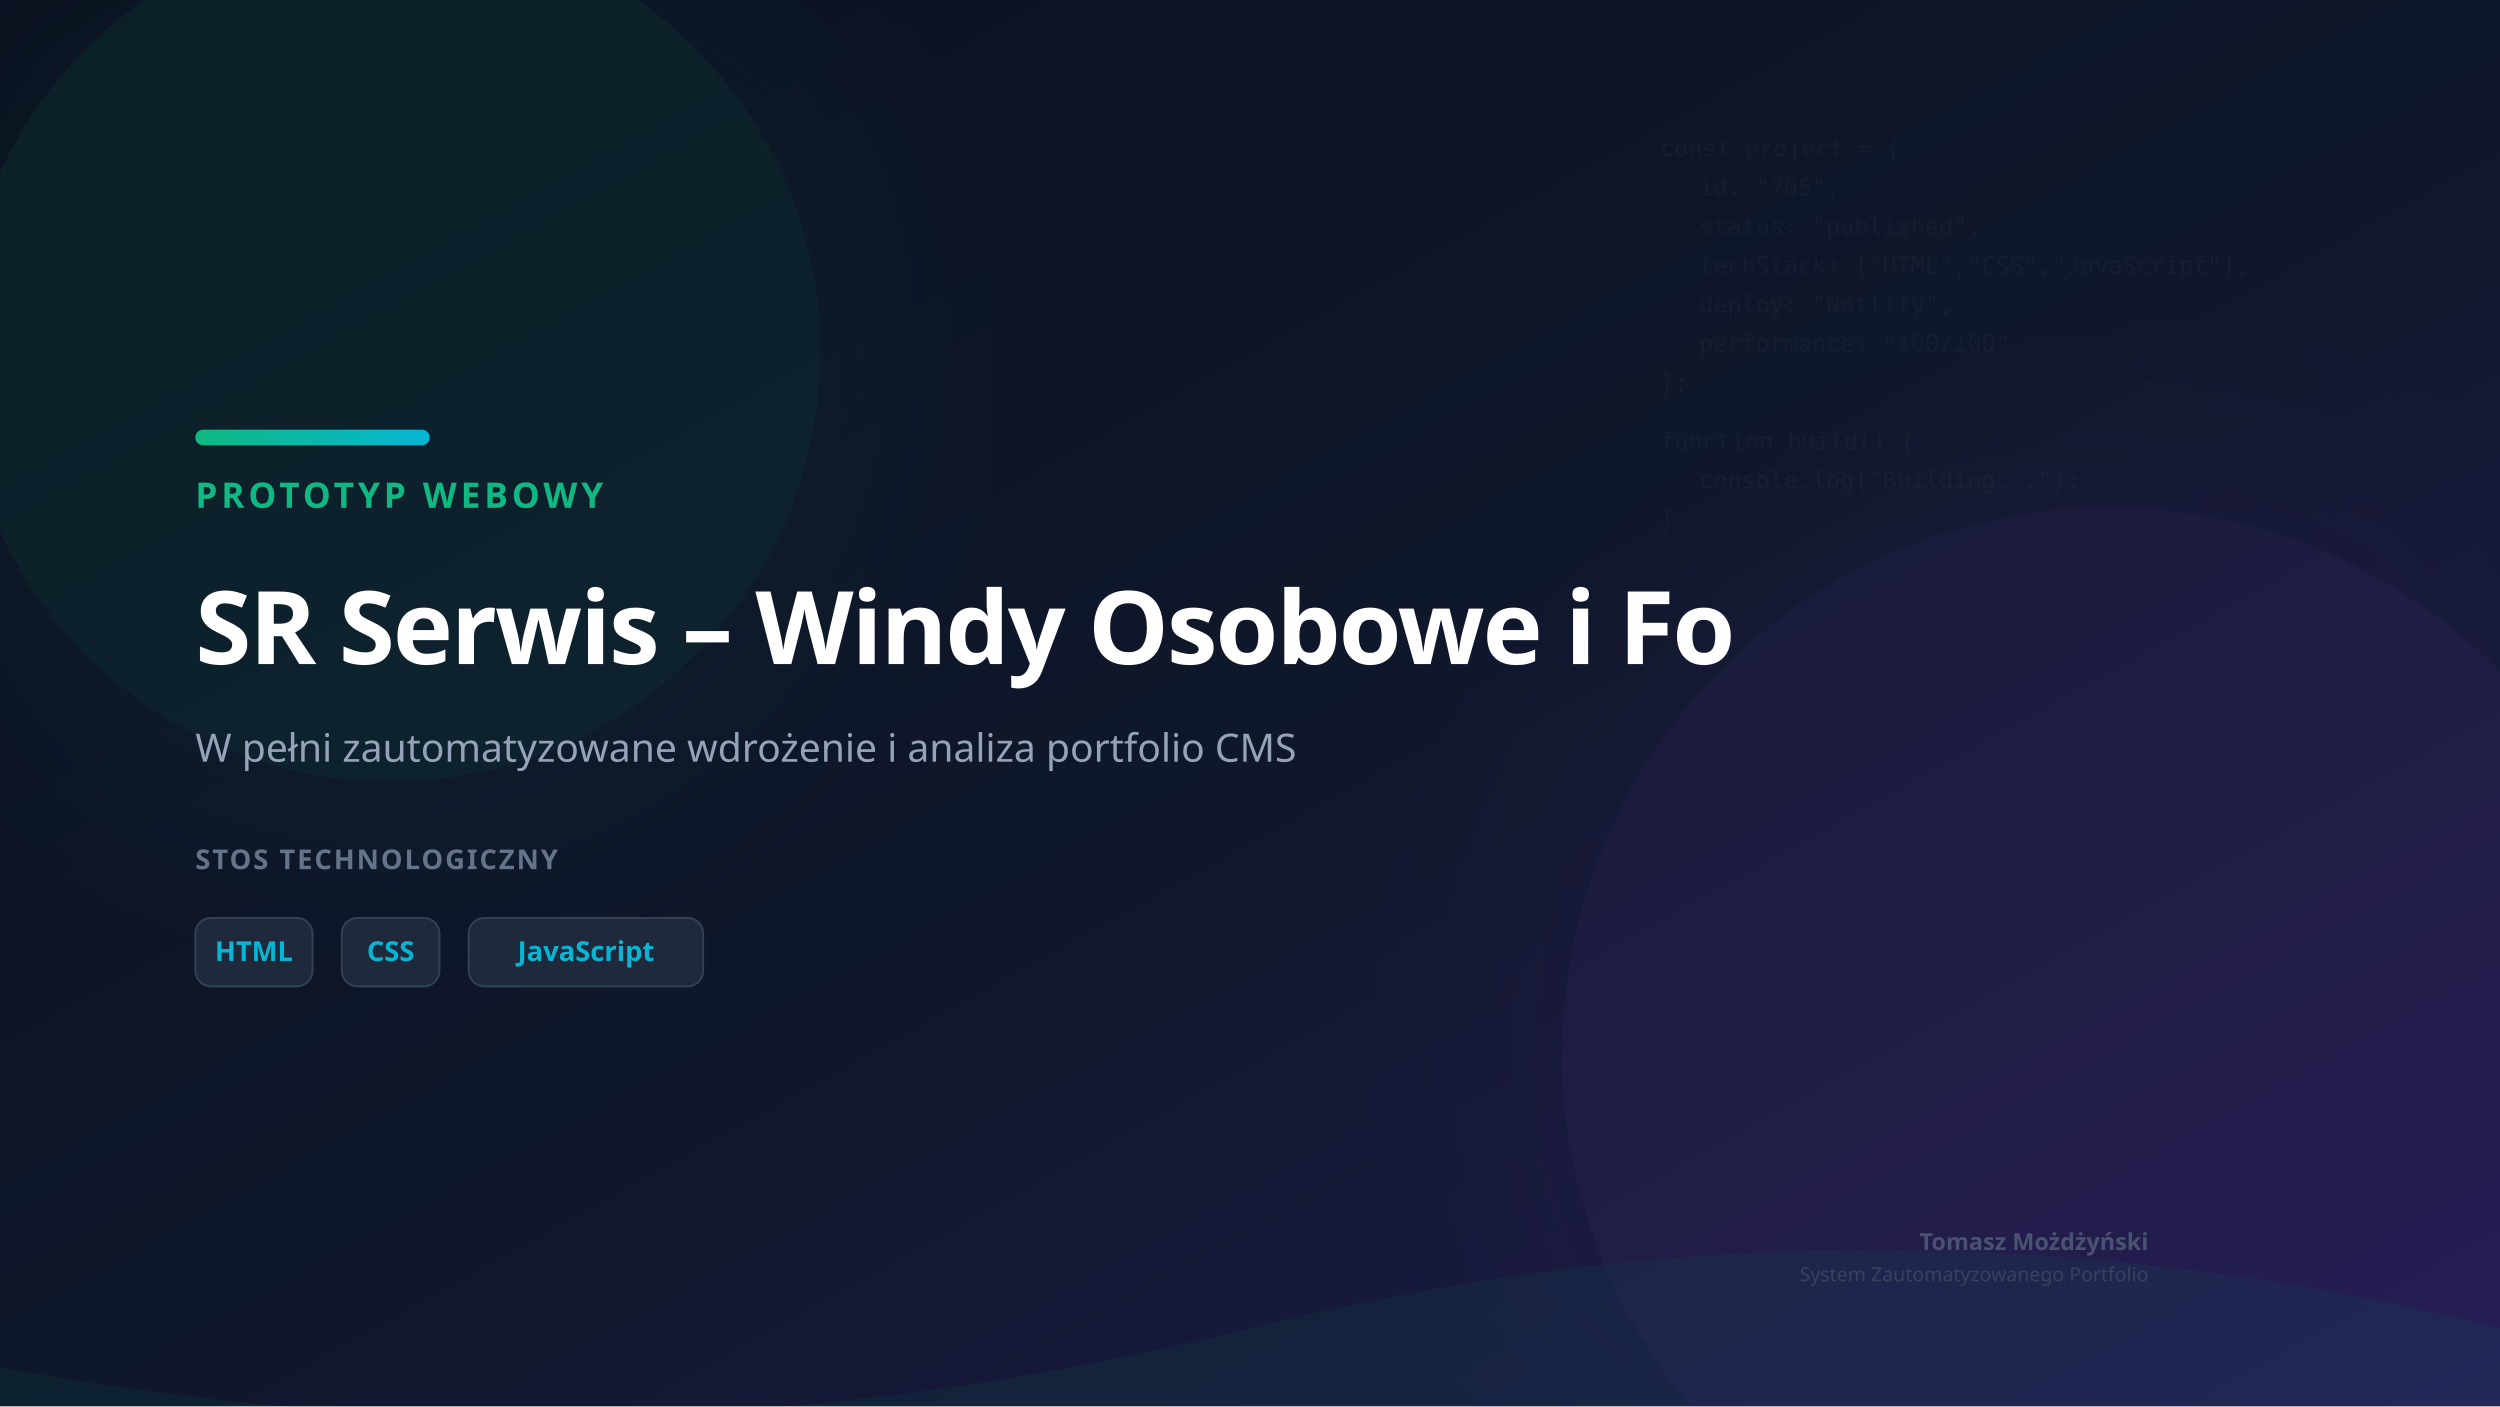
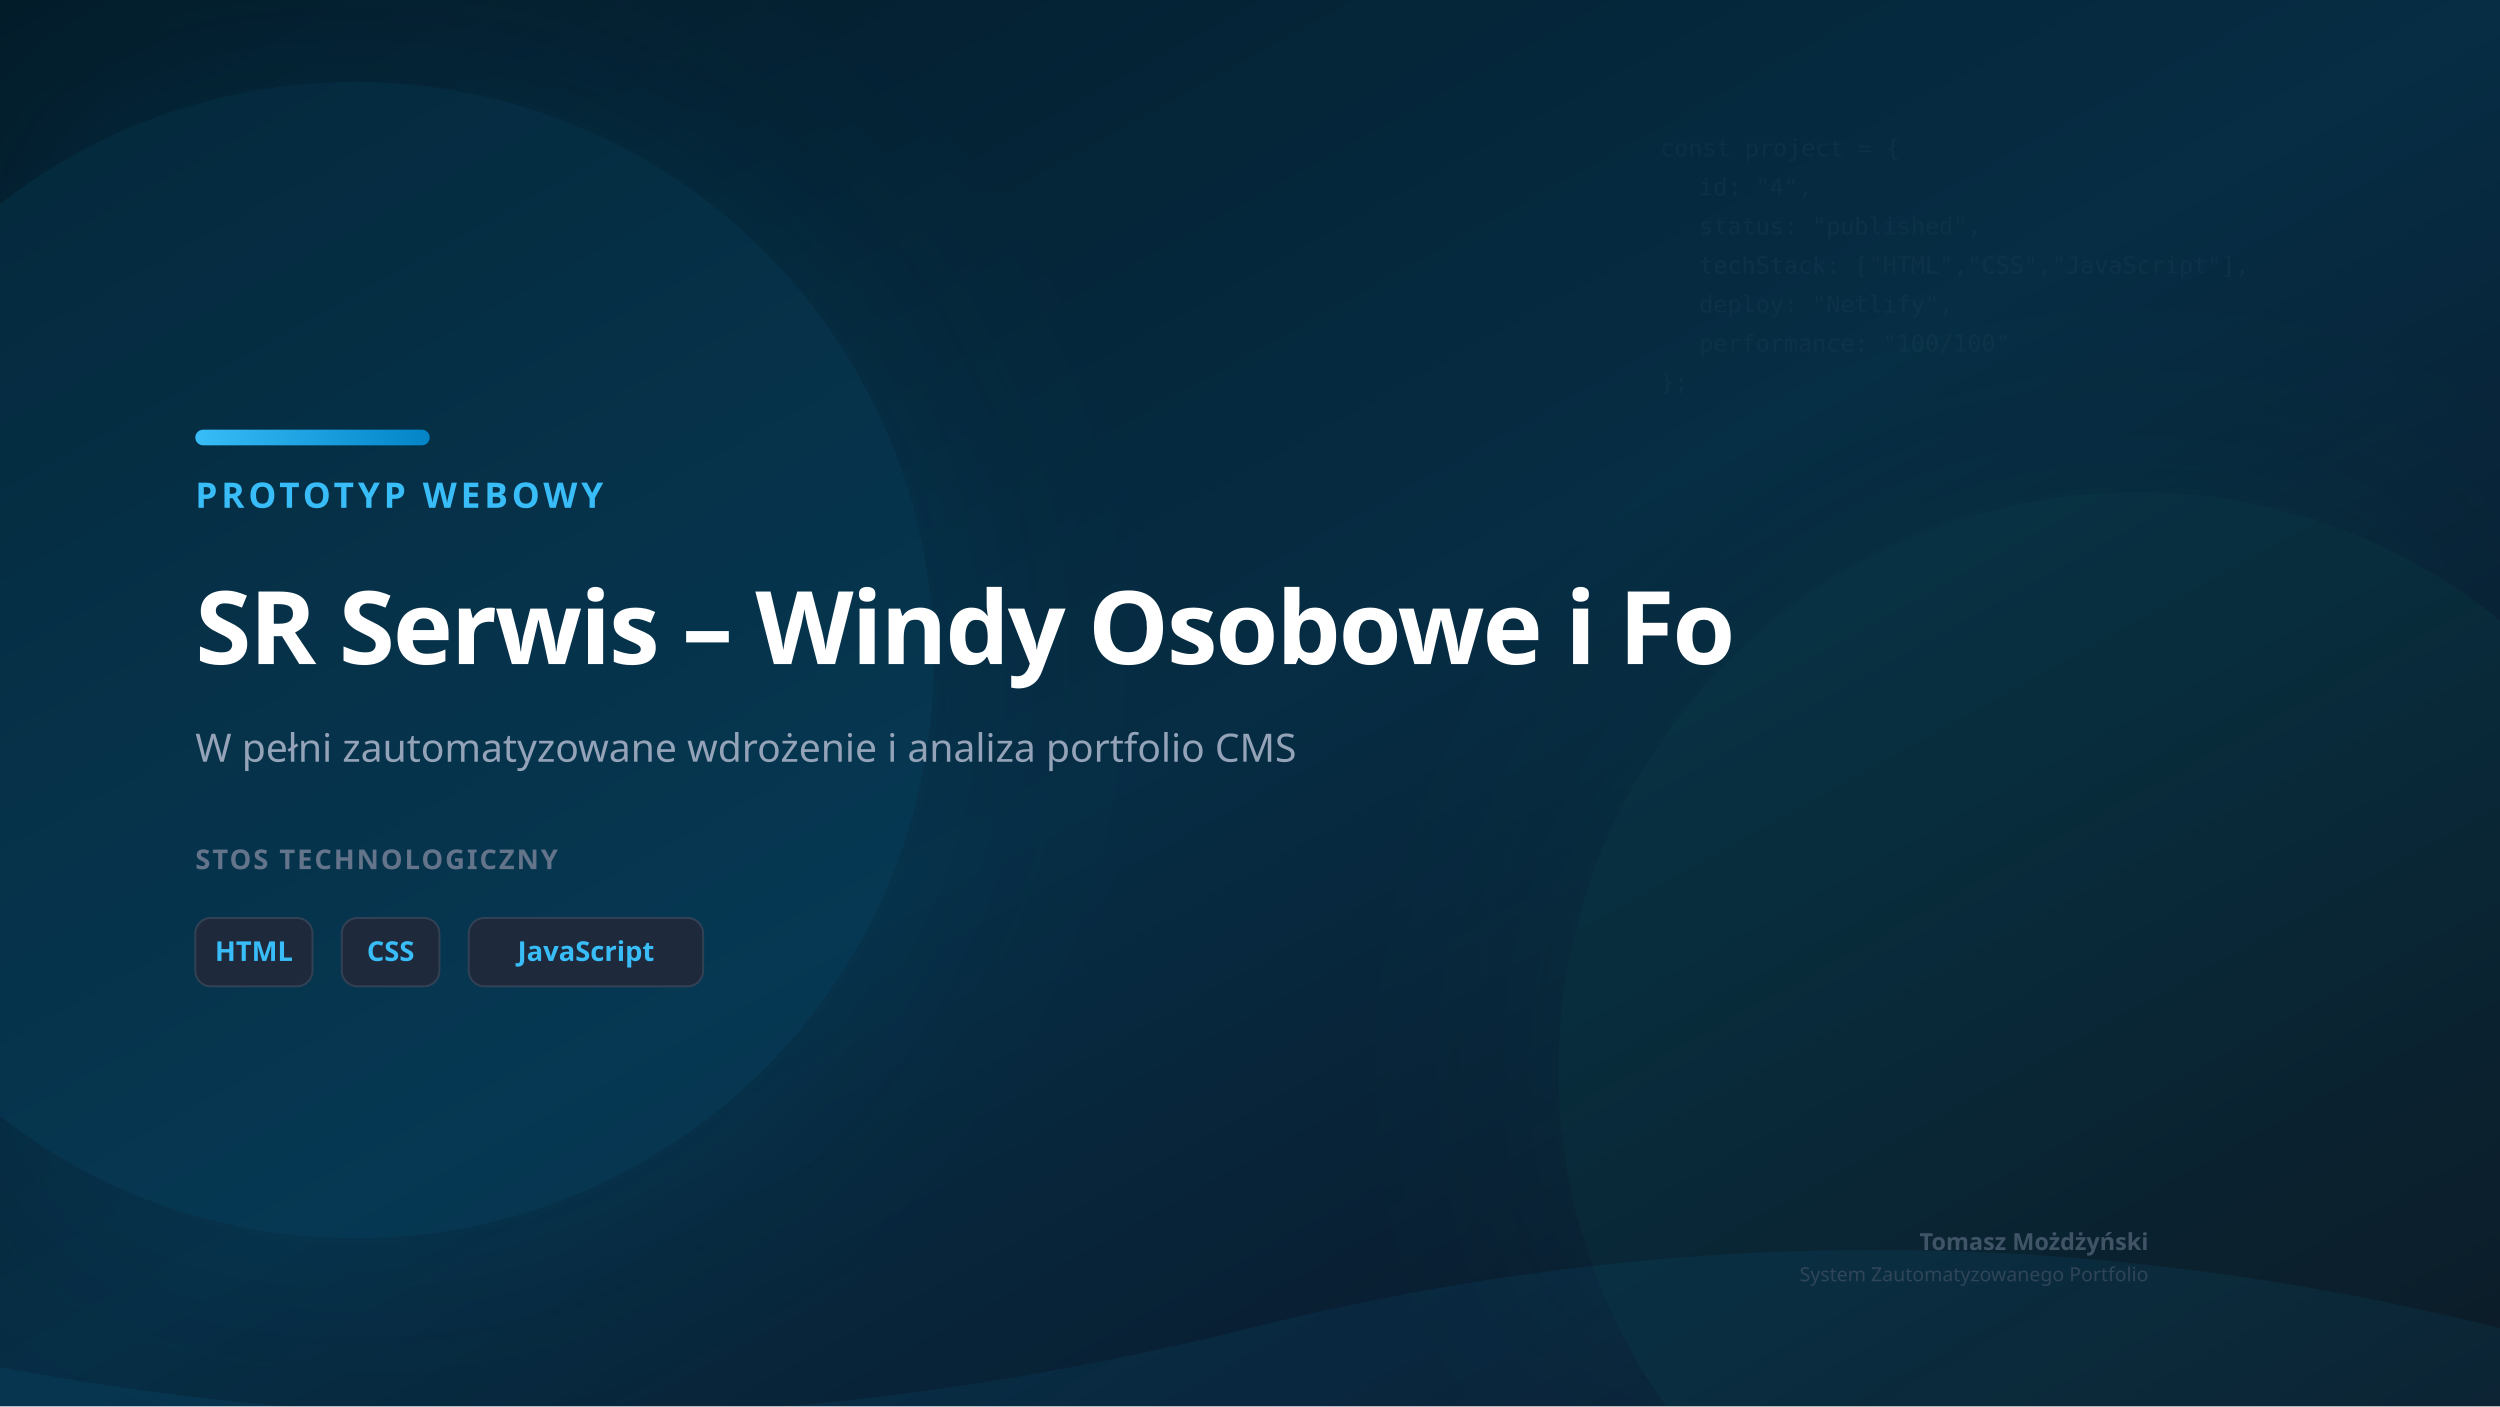
<svg xmlns="http://www.w3.org/2000/svg" width="1280" height="720" viewBox="0 0 1280 720">
  <defs>
    <linearGradient id="bgGrad" x1="0%" y1="0%" x2="100%" y2="100%">
-       <stop offset="0%" style="stop-color:#0b1120;stop-opacity:1" />
-       <stop offset="50%" style="stop-color:#0f172a;stop-opacity:1" />
-       <stop offset="100%" style="stop-color:#1e1b4b;stop-opacity:1" />
+       <stop offset="0%" style="stop-color:#031b29;stop-opacity:1" />
+       <stop offset="50%" style="stop-color:#062d44;stop-opacity:1" />
+       <stop offset="100%" style="stop-color:#0c1020;stop-opacity:1" />
    </linearGradient>
    <linearGradient id="accentGrad" x1="0%" y1="0%" x2="100%" y2="0%">
-       <stop offset="0%" style="stop-color:#10b981;stop-opacity:1" />
-       <stop offset="100%" style="stop-color:#06b6d4;stop-opacity:1" />
+       <stop offset="0%" style="stop-color:#38bdf8;stop-opacity:1" />
+       <stop offset="100%" style="stop-color:#0284c7;stop-opacity:1" />
    </linearGradient>
    <filter id="glow" x="-20%" y="-20%" width="140%" height="140%">
      <feGaussianBlur stdDeviation="60" result="blur" />
      <feComposite in="SourceGraphic" in2="blur" operator="over" />
    </filter>
  </defs>
  <rect width="100%" height="100%" fill="url(#bgGrad)" />
-   <circle cx="200" cy="180" r="220" fill="#10b981" opacity="0.08" filter="url(#glow)" />
-   <circle cx="1080" cy="540" r="280" fill="#a855f7" opacity="0.06" filter="url(#glow)" />
-   <path d="M 0,720 L 1280,720 L 1280,680 Q 960,600 640,680 T 0,700 Z" fill="#047857" opacity="0.1" />
+   <circle cx="182" cy="338" r="296" fill="#0ea5e9" opacity="0.09" filter="url(#glow)" />
+   <circle cx="1094" cy="548" r="296" fill="#10b981" opacity="0.07" filter="url(#glow)" />
+   <path d="M 0,720 L 1280,720 L 1280,680 Q 960,600 640,680 T 0,700 Z" fill="#0ea5e9" opacity="0.07" />
  <g opacity="0.03" font-family="monospace" font-size="12" fill="#fff" transform="translate(850, 80)">
    <text x="0" y="0">const project = {</text>
-     <text x="20" y="20">id: "705",</text>
+     <text x="20" y="20">id: "4",</text>
    <text x="20" y="40">status: "published",</text>
    <text x="20" y="60">techStack: ["HTML","CSS","JavaScript"],</text>
    <text x="20" y="80">deploy: "Netlify",</text>
    <text x="20" y="100">performance: "100/100"</text>
    <text x="0" y="120">};</text>
-     <text x="0" y="150">function build() {</text>
-     <text x="20" y="170">console.log("Building...");</text>
-     <text x="0" y="190">}</text>
  </g>
  <g transform="translate(100, 220)">
    <rect x="0" y="0" width="120" height="8" rx="4" fill="url(#accentGrad)" />
-     <text x="0" y="40" font-family="system-ui, sans-serif" font-size="18" font-weight="700" fill="#10b981" letter-spacing="2">PROTOTYP WEBOWY</text>
+     <text x="0" y="40" font-family="system-ui, sans-serif" font-size="18" font-weight="700" fill="#38bdf8" letter-spacing="2">PROTOTYP WEBOWY</text>
    <text x="0" y="120" font-family="system-ui, sans-serif" font-size="52" font-weight="800" fill="#ffffff" letter-spacing="-1">SR Serwis – Windy Osobowe i Fo</text>
    <text x="0" y="170" font-family="system-ui, sans-serif" font-size="20" fill="#94a3b8">W pełni zautomatyzowane wdrożenie i analiza portfolio CMS</text>
  </g>
  <text x="100" y="445" font-family="system-ui, sans-serif" font-size="14" font-weight="600" fill="#64748b" letter-spacing="1">STOS TECHNOLOGICZNY</text>
  <g transform="translate(100, 470)">
    <rect width="60" height="35" rx="8" fill="#1e293b" stroke="#334155" stroke-width="1" />
-     <text x="30" y="22" font-family="system-ui, sans-serif" font-size="14" fill="#06b6d4" font-weight="600" text-anchor="middle">HTML</text>
+     <text x="30" y="22" font-family="system-ui, sans-serif" font-size="14" fill="#38bdf8" font-weight="600" text-anchor="middle">HTML</text>
  </g>
  <g transform="translate(175, 470)">
    <rect width="50" height="35" rx="8" fill="#1e293b" stroke="#334155" stroke-width="1" />
-     <text x="25" y="22" font-family="system-ui, sans-serif" font-size="14" fill="#06b6d4" font-weight="600" text-anchor="middle">CSS</text>
+     <text x="25" y="22" font-family="system-ui, sans-serif" font-size="14" fill="#38bdf8" font-weight="600" text-anchor="middle">CSS</text>
  </g>
  <g transform="translate(240, 470)">
    <rect width="120" height="35" rx="8" fill="#1e293b" stroke="#334155" stroke-width="1" />
-     <text x="60" y="22" font-family="system-ui, sans-serif" font-size="14" fill="#06b6d4" font-weight="600" text-anchor="middle">JavaScript</text>
+     <text x="60" y="22" font-family="system-ui, sans-serif" font-size="14" fill="#38bdf8" font-weight="600" text-anchor="middle">JavaScript</text>
  </g>
  <g transform="translate(1100, 640)" opacity="0.6">
    <text x="0" y="0" font-family="system-ui, sans-serif" font-size="12" font-weight="600" fill="#64748b" text-anchor="end">Tomasz Możdżyński</text>
    <text x="0" y="16" font-family="system-ui, sans-serif" font-size="10" font-weight="400" fill="#475569" text-anchor="end">System Zautomatyzowanego Portfolio</text>
  </g>
</svg>
